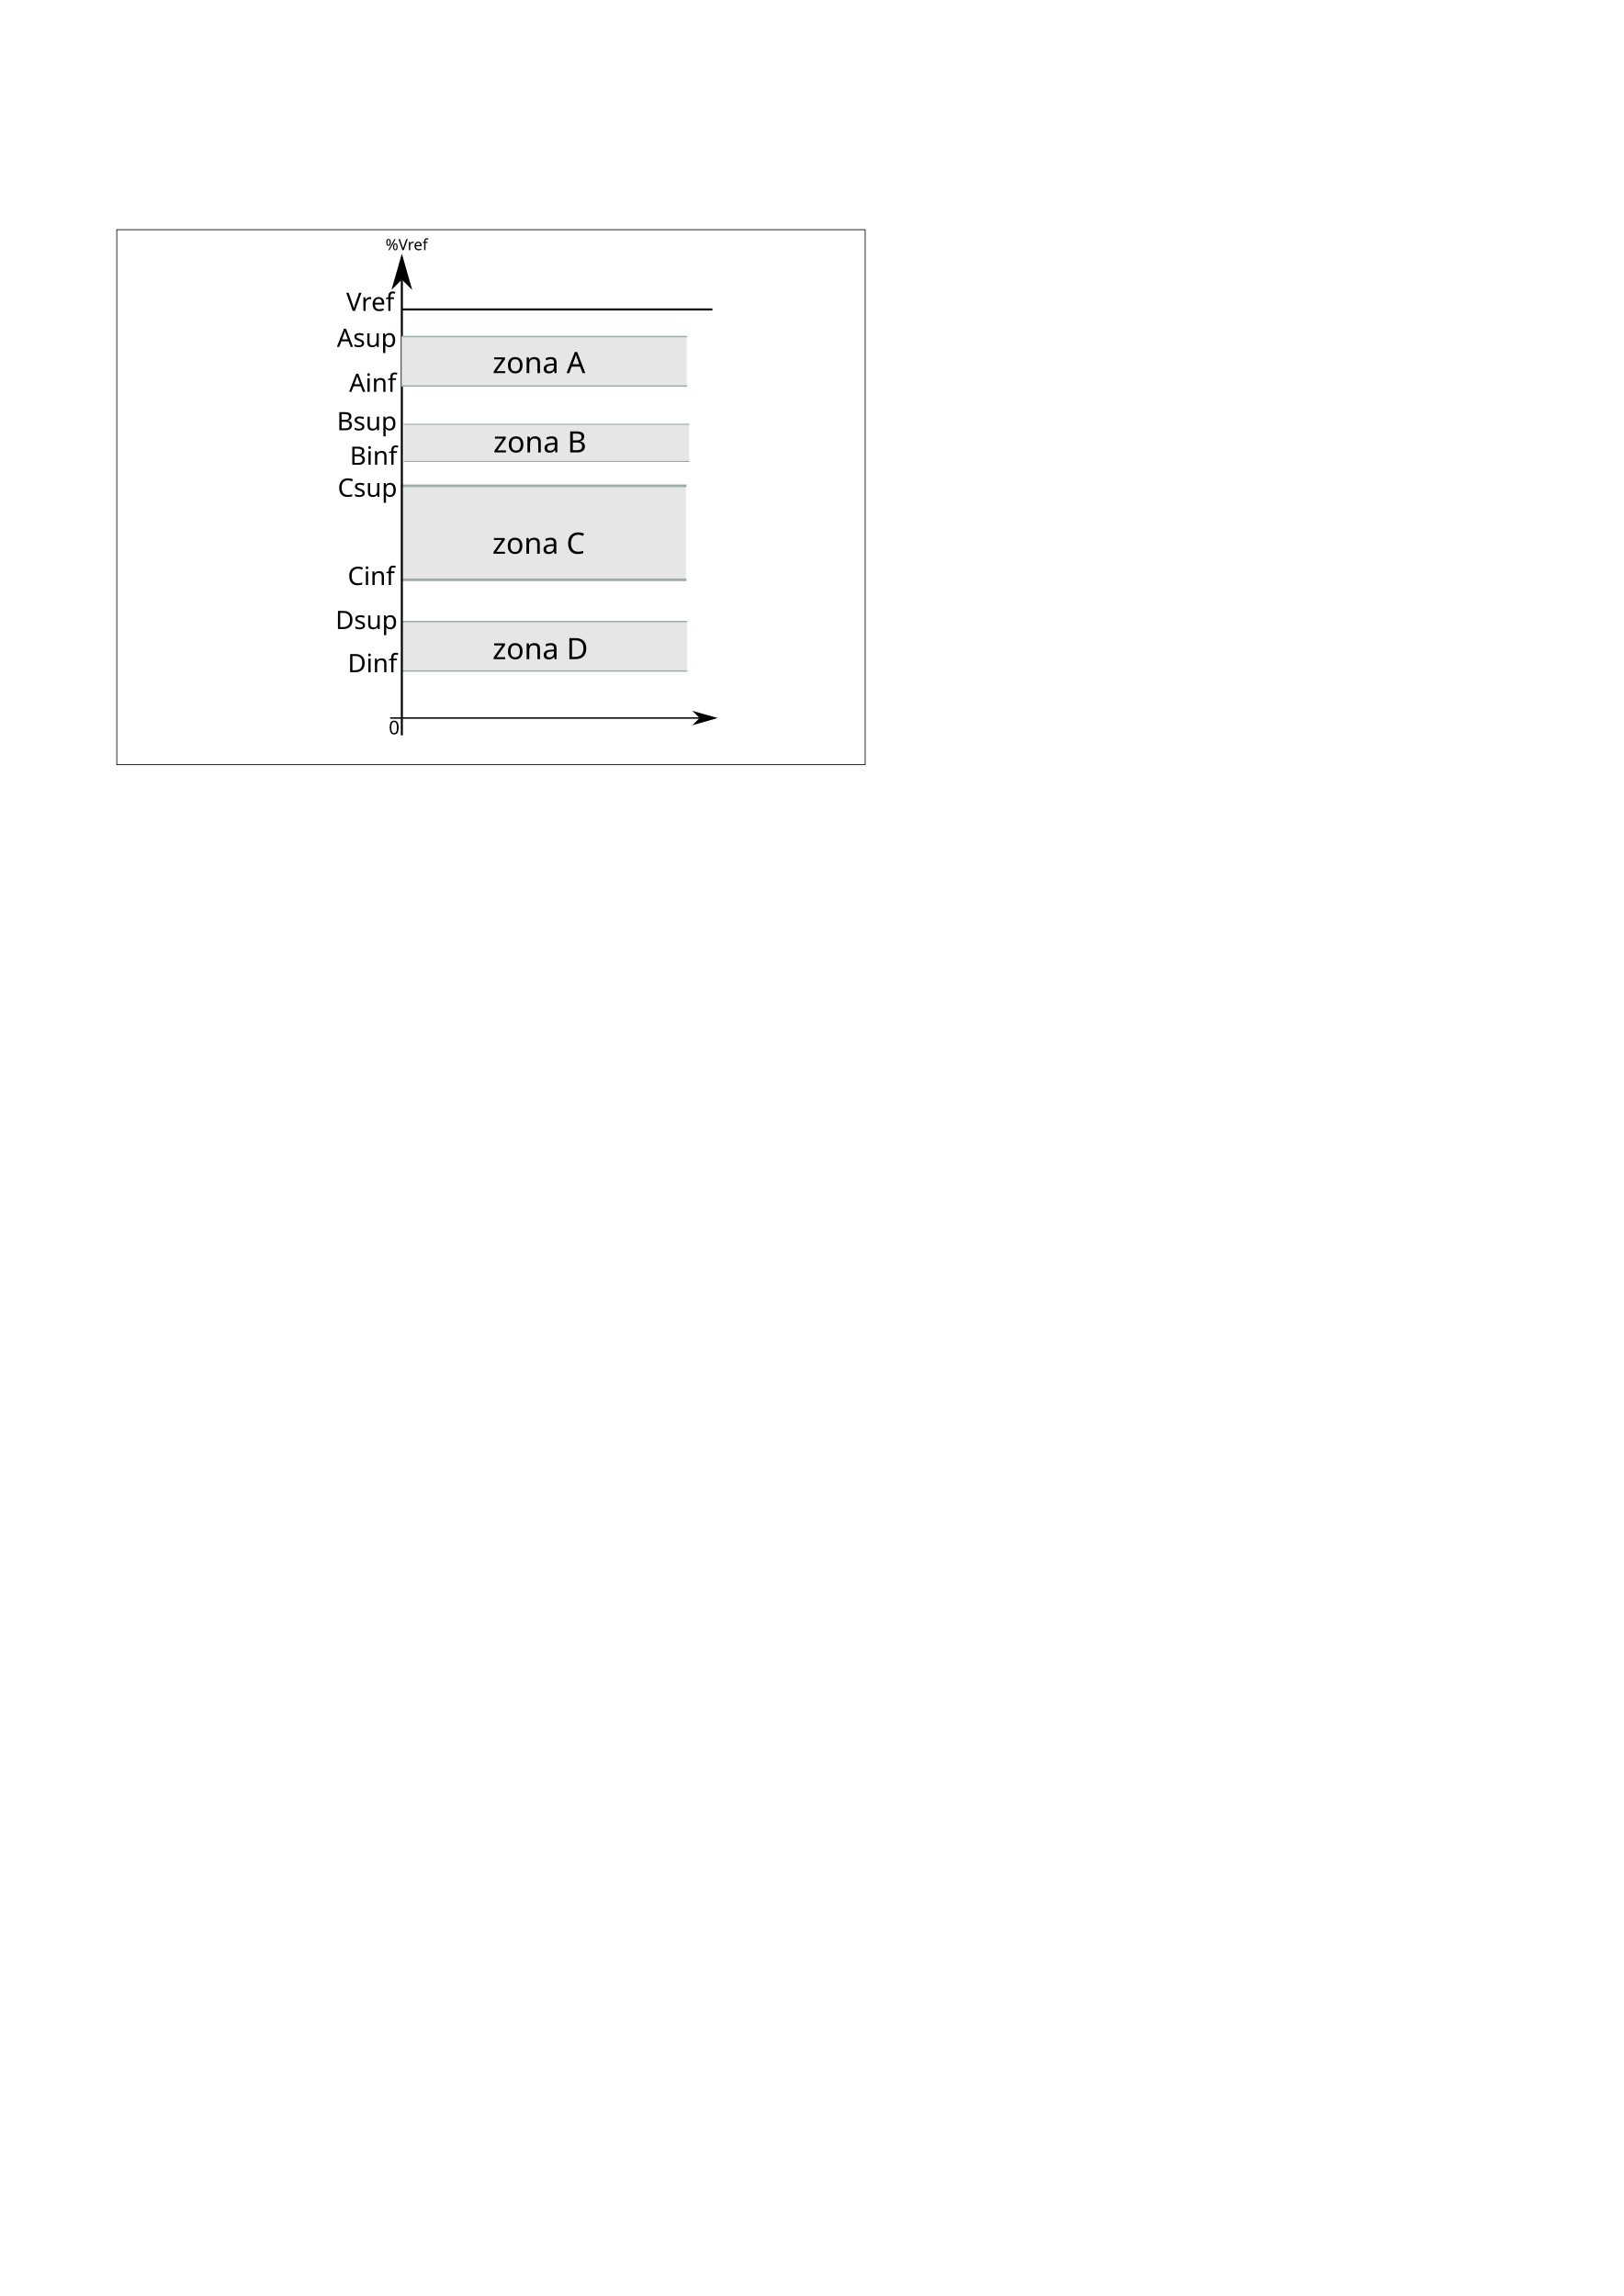
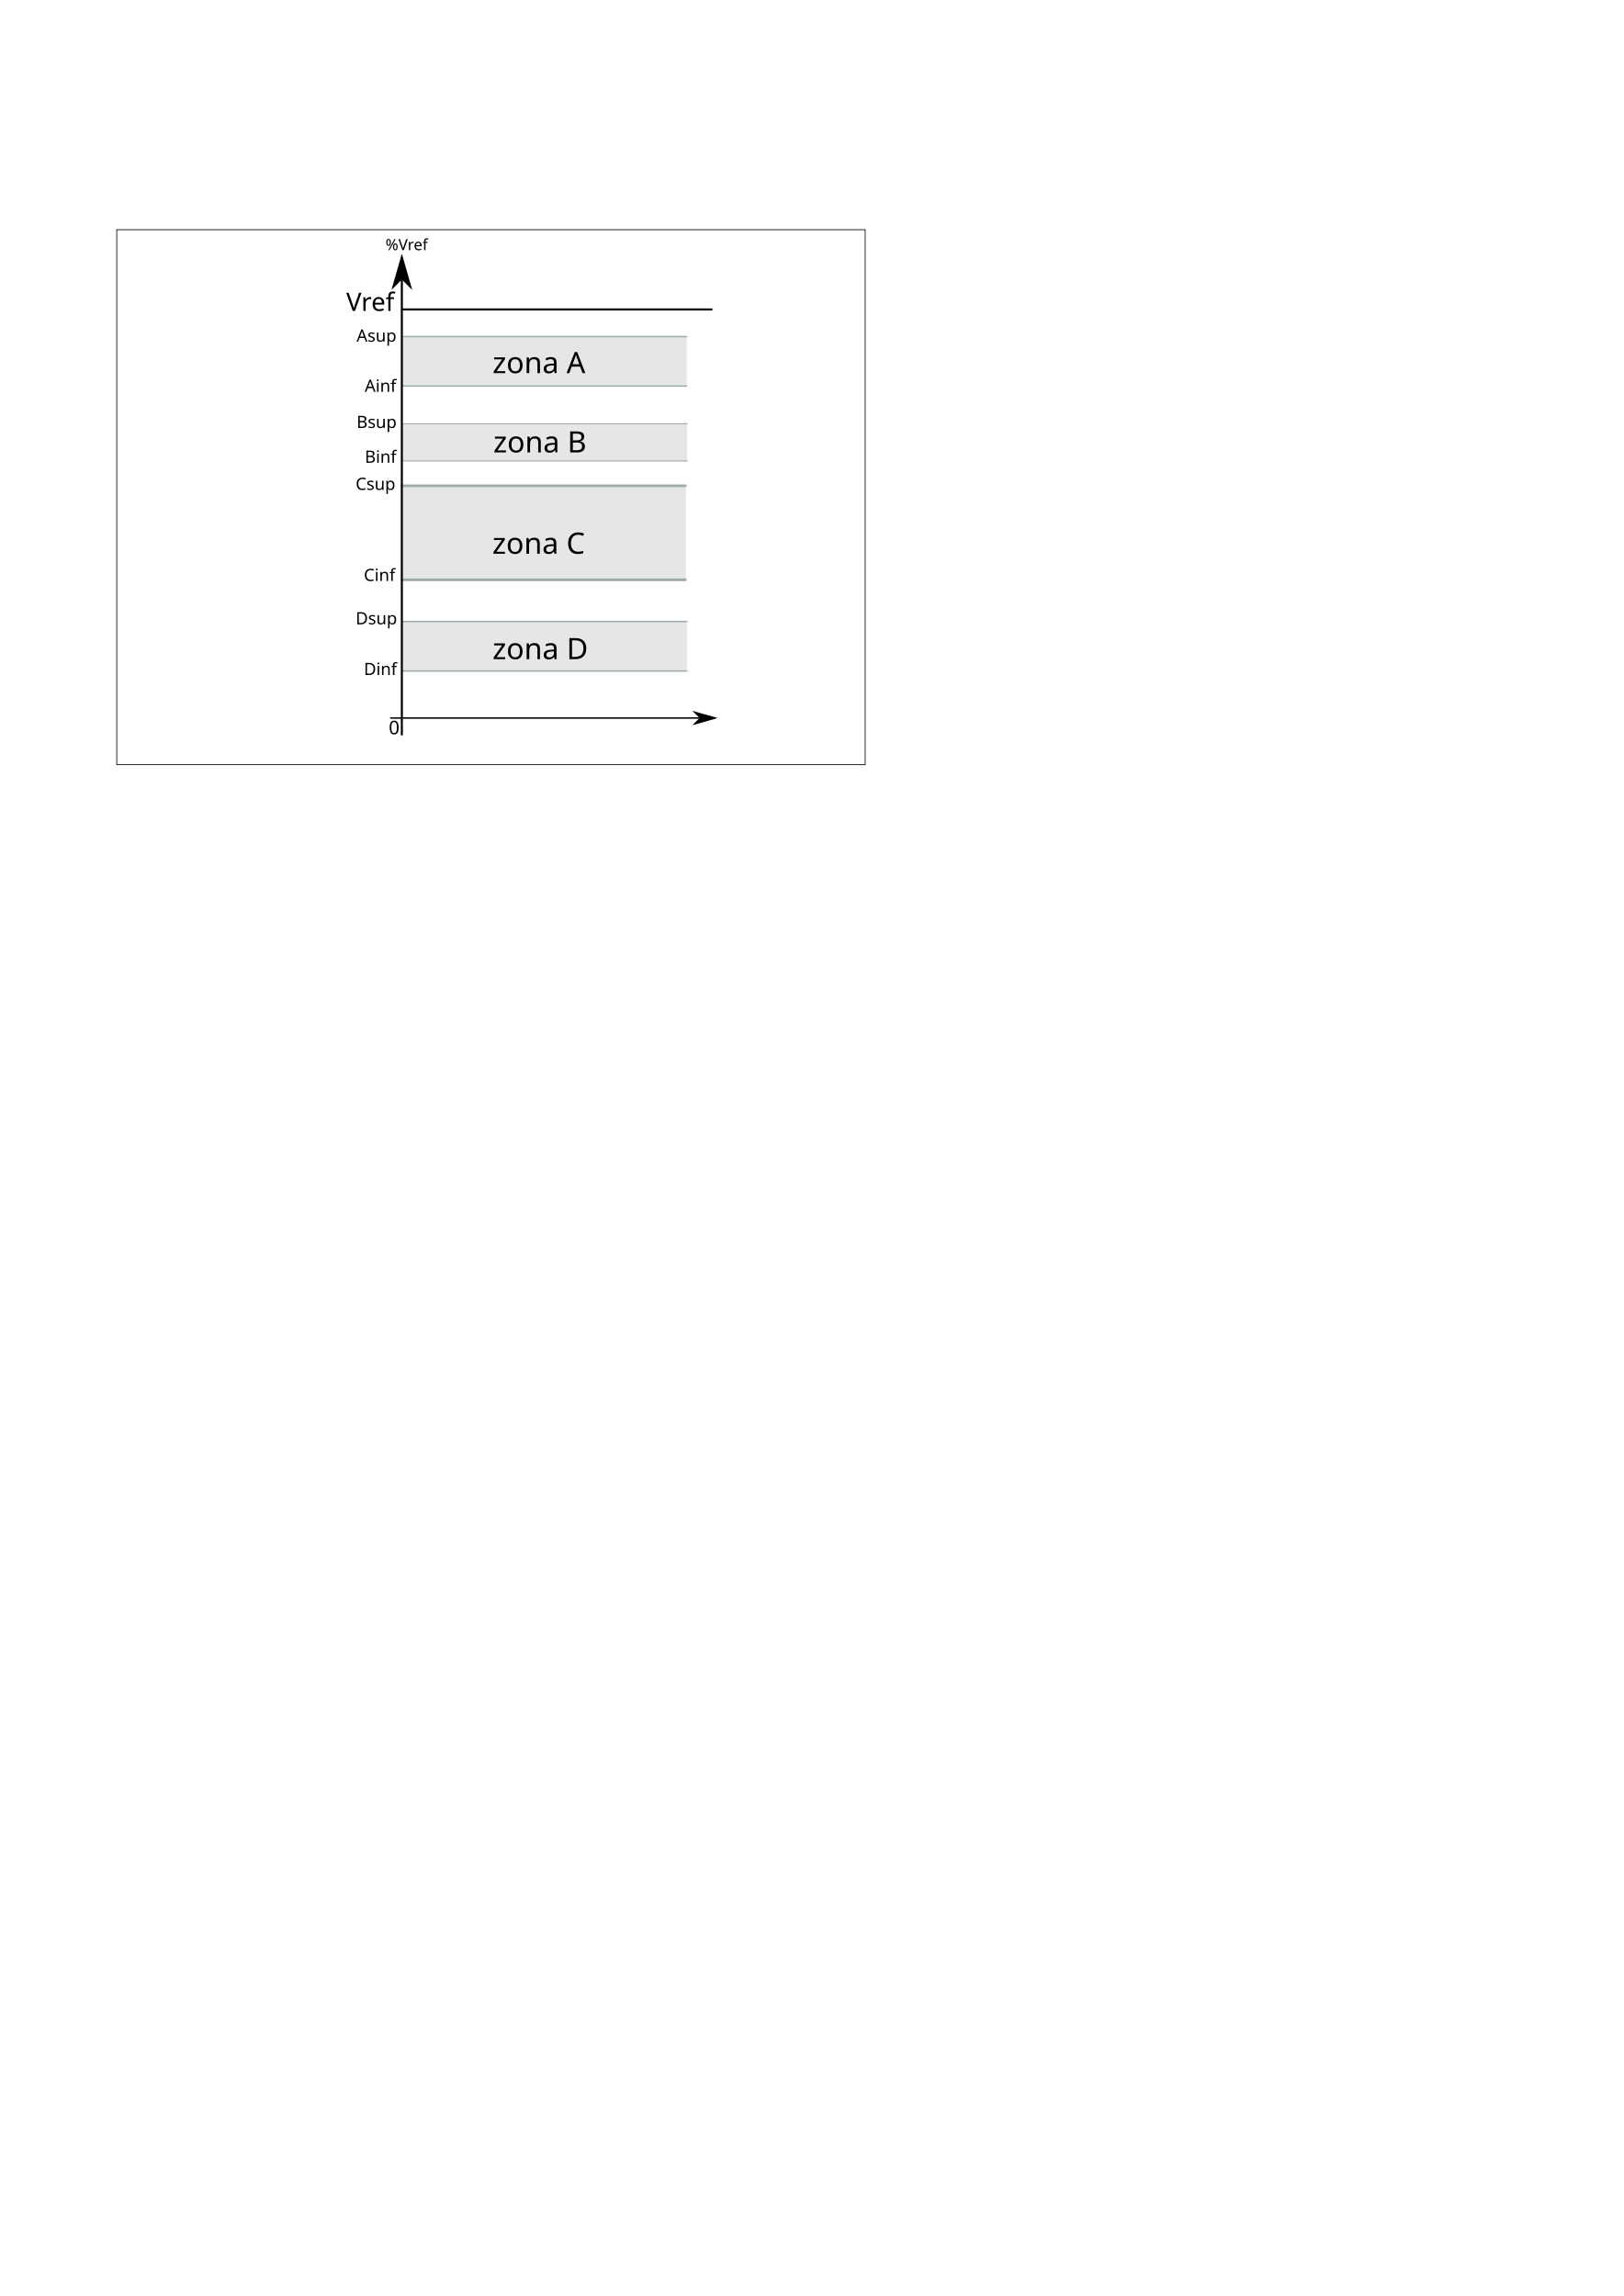
<svg xmlns="http://www.w3.org/2000/svg" width="210mm" height="297mm" id="svg2" version="1.1">
  <defs id="defs4">
    <marker orient="auto" refY="0.0" refX="0.0" id="Arrow1Lstart" style="overflow:visible">
      <path id="path3942" d="M 0.0,0.0 L 5.0,-5.0 L -12.5,0.0 L 5.0,5.0 L 0.0,0.0 z " style="fill-rule:evenodd;stroke:#000000;stroke-width:1.0pt;marker-start:none" transform="scale(0.8) translate(12.5,0)" />
    </marker>
    <marker orient="auto" refY="0.0" refX="0.0" id="Arrow1Lend" style="overflow:visible;">
      <path id="path3945" d="M 0.0,0.0 L 5.0,-5.0 L -12.5,0.0 L 5.0,5.0 L 0.0,0.0 z " style="fill-rule:evenodd;stroke:#000000;stroke-width:1.0pt;marker-start:none;" transform="scale(0.8) rotate(180) translate(12.5,0)" />
    </marker>
  </defs>
  <g id="layer1">
-     <g id="g5700" transform="matrix(1,0,0,1.900437,0,-255.422)">
-       <rect ry="0" y="259.532" x="195.943" height="24.133" width="139.397" id="rect5279-18" style="fill:#e6e6e6;fill-opacity:1;fill-rule:nonzero;stroke:none" />
-       <path id="path5121-9-9" d="m 195.862,259.379 139.704,0" style="fill:#b3b3b3;stroke:#9caba4;stroke-width:0.674px;stroke-linecap:butt;stroke-linejoin:miter;stroke-opacity:1" />
-       <path id="path5121-48-2" d="m 195.862,283.56 139.704,0" style="fill:#b3b3b3;stroke:#9caba4;stroke-width:0.674px;stroke-linecap:butt;stroke-linejoin:miter;stroke-opacity:1" />
+     <rect style="fill:none;stroke:#000000;stroke-width:0.37;stroke-linecap:round;stroke-linejoin:miter;stroke-miterlimit:4;stroke-opacity:1;stroke-dasharray:none;stroke-dashoffset:0" id="rect2985" width="365.844" height="261.559" x="57.078" y="112.297" />
+     <g id="g3825">
+       <g transform="matrix(1,0,0,1.900437,0,-255.422)" id="g5700">
+         <rect style="fill:#e6e6e6;fill-opacity:1;fill-rule:nonzero;stroke:none" id="rect5279-18" width="139.397" height="24.133" x="195.943" y="259.532" ry="0" />
+         <path style="fill:#b3b3b3;stroke:#9caba4;stroke-width:0.674px;stroke-linecap:butt;stroke-linejoin:miter;stroke-opacity:1" d="m 195.862,259.379 139.704,0" id="path5121-9-9" />
+         <path style="fill:#b3b3b3;stroke:#9caba4;stroke-width:0.674px;stroke-linecap:butt;stroke-linejoin:miter;stroke-opacity:1" d="m 195.862,283.56 139.704,0" id="path5121-48-2" />
+       </g>
+       <g id="g5695">
+         <rect style="fill:#e6e6e6;fill-opacity:1;fill-rule:nonzero;stroke:none;stroke-width:0.5;stroke-linecap:round;stroke-linejoin:miter;stroke-miterlimit:4;stroke-opacity:1;stroke-dasharray:none;stroke-dashoffset:0" id="rect5279" width="139.397" height="24.133" x="196.412" y="304.029" ry="0" />
+         <path style="fill:#b3b3b3;stroke:#9caba4;stroke-width:0.674px;stroke-linecap:butt;stroke-linejoin:miter;stroke-opacity:1" d="m 196.33,303.876 139.704,0" id="path5121-9" />
+         <path style="fill:#b3b3b3;stroke:#9caba4;stroke-width:0.674px;stroke-linecap:butt;stroke-linejoin:miter;stroke-opacity:1" d="m 196.33,328.057 139.704,0" id="path5121-48" />
+       </g>
+       <g transform="translate(-1.785714,5.357143)" id="g5710">
+         <rect style="fill:#e6e6e6;fill-opacity:1;fill-rule:nonzero;stroke:none" id="rect5279-1" width="139.397" height="24.133" x="198.086" y="159.353" ry="0" />
+         <path style="fill:#b3b3b3;stroke:#9caba4;stroke-width:0.674px;stroke-linecap:butt;stroke-linejoin:miter;stroke-opacity:1" d="m 198.005,159.2 139.704,0" id="path5121-9-6" />
+         <path style="fill:#b3b3b3;stroke:#9caba4;stroke-width:0.674px;stroke-linecap:butt;stroke-linejoin:miter;stroke-opacity:1" d="m 198.005,183.381 139.704,0" id="path5121-48-8" />
+       </g>
+       <g transform="matrix(1,0,0,0.7523368,-0.8838835,51.11643)" id="g5705">
+         <rect style="fill:#e6e6e6;fill-opacity:1;fill-rule:nonzero;stroke:none" id="rect5279-5" width="139.397" height="24.133" x="197.372" y="207.567" ry="0" />
+         <path style="fill:#b3b3b3;stroke:#9caba4;stroke-width:0.674px;stroke-linecap:butt;stroke-linejoin:miter;stroke-opacity:1" d="m 197.291,207.415 139.704,0" id="path5121-9-7" />
+         <path style="fill:#b3b3b3;stroke:#9caba4;stroke-width:0.674px;stroke-linecap:butt;stroke-linejoin:miter;stroke-opacity:1" d="m 197.291,231.595 139.704,0" id="path5121-48-6" />
+       </g>
+       <path id="path2987" d="m 196.429,125.934 0,233.571" style="fill:none;stroke:#000000;stroke-width:1px;stroke-linecap:butt;stroke-linejoin:miter;stroke-opacity:1;marker-start:url(#Arrow1Lstart)" />
+       <path id="path2989" d="m 349.462,351.044 -158.747,0" style="fill:none;stroke:#000000;stroke-width:0.697px;stroke-linecap:butt;stroke-linejoin:miter;stroke-opacity:1;marker-start:url(#Arrow1Lstart);marker-mid:url(#Arrow1Lstart)" />
+       <text id="text5194" y="330.028" x="177.843" style="font-size:8.291px;font-style:normal;font-weight:normal;line-height:125%;letter-spacing:0px;word-spacing:0px;fill:#000000;fill-opacity:1;stroke:none;font-family:Sans" xml:space="preserve">
+         <tspan y="330.028" x="177.843" id="tspan5196">Dinf</tspan>
+       </text>
+       <text id="text5194-2" y="305.225" x="173.856" style="font-size:8.291px;font-style:normal;font-weight:normal;line-height:125%;letter-spacing:0px;word-spacing:0px;fill:#000000;fill-opacity:1;stroke:none;font-family:Sans" xml:space="preserve">
+         <tspan y="305.225" x="173.856" id="tspan5196-4">Dsup</tspan>
+         <tspan id="tspan5273" y="315.589" x="173.856" />
+       </text>
+       <text id="text5194-5" y="284.055" x="177.843" style="font-size:8.291px;font-style:normal;font-weight:normal;line-height:125%;letter-spacing:0px;word-spacing:0px;fill:#000000;fill-opacity:1;stroke:none;font-family:Sans" xml:space="preserve">
+         <tspan y="284.055" x="177.843" id="tspan5196-5">Cinf</tspan>
+       </text>
+       <text id="text5194-1" y="239.503" x="173.856" style="font-size:8.291px;font-style:normal;font-weight:normal;line-height:125%;letter-spacing:0px;word-spacing:0px;fill:#000000;fill-opacity:1;stroke:none;font-family:Sans" xml:space="preserve">
+         <tspan y="239.503" x="173.856" id="tspan5196-7">Csup</tspan>
+       </text>
+       <text id="text5194-11" y="167.04" x="174.309" style="font-size:8.291px;font-style:normal;font-weight:normal;line-height:125%;letter-spacing:0px;word-spacing:0px;fill:#000000;fill-opacity:1;stroke:none;font-family:Sans" xml:space="preserve">
+         <tspan id="tspan5275" y="167.04" x="174.309">Asup</tspan>
+       </text>
+       <text id="text5194-7" y="226.226" x="178.297" style="font-size:8.291px;font-style:normal;font-weight:normal;line-height:125%;letter-spacing:0px;word-spacing:0px;fill:#000000;fill-opacity:1;stroke:none;font-family:Sans" xml:space="preserve">
+         <tspan y="226.226" x="178.297" id="tspan5196-6">Binf</tspan>
+       </text>
+       <text id="text5194-14" y="209.232" x="174.309" style="font-size:8.291px;font-style:normal;font-weight:normal;line-height:125%;letter-spacing:0px;word-spacing:0px;fill:#000000;fill-opacity:1;stroke:none;font-family:Sans" xml:space="preserve">
+         <tspan y="209.232" x="174.309" id="tspan5196-2">Bsup</tspan>
+       </text>
+       <text id="text5194-3" y="191.566" x="178.297" style="font-size:8.291px;font-style:normal;font-weight:normal;line-height:125%;letter-spacing:0px;word-spacing:0px;fill:#000000;fill-opacity:1;stroke:none;font-family:Sans" xml:space="preserve">
+         <tspan y="191.566" x="178.297" id="tspan5196-22">Ainf</tspan>
+       </text>
+       <path id="path5715" d="m 196.429,151.291 151.786,0" style="fill:none;stroke:#000000;stroke-width:1px;stroke-linecap:butt;stroke-linejoin:miter;stroke-opacity:1" />
+       <text id="text5194-11-7" y="152" x="169.259" style="font-size:12.412px;font-style:normal;font-weight:normal;line-height:125%;letter-spacing:0px;word-spacing:0px;fill:#000000;fill-opacity:1;stroke:none;font-family:Sans" xml:space="preserve">
+         <tspan id="tspan5275-9" y="152" x="169.259">Vref</tspan>
+       </text>
+       <text id="text5738" y="322.258" x="240.734" style="font-size:14.401px;font-style:normal;font-weight:normal;line-height:125%;letter-spacing:0px;word-spacing:0px;fill:#000000;fill-opacity:1;stroke:none;font-family:Sans" xml:space="preserve">
+         <tspan y="322.258" x="240.734" id="tspan5740">zona D</tspan>
+       </text>
+       <text id="text5738-5" y="270.734" x="240.636" style="font-size:14.401px;font-style:normal;font-weight:normal;line-height:125%;letter-spacing:0px;word-spacing:0px;fill:#000000;fill-opacity:1;stroke:none;font-family:Sans" xml:space="preserve">
+         <tspan id="tspan5781" y="270.734" x="240.636">zona C</tspan>
+       </text>
+       <text id="text5738-3" y="221.184" x="241.131" style="font-size:14.401px;font-style:normal;font-weight:normal;line-height:125%;letter-spacing:0px;word-spacing:0px;fill:#000000;fill-opacity:1;stroke:none;font-family:Sans" xml:space="preserve">
+         <tspan y="221.184" x="241.131" id="tspan5740-1">zona B</tspan>
+       </text>
+       <text id="text5738-2" y="182.432" x="240.738" style="font-size:14.401px;font-style:normal;font-weight:normal;line-height:125%;letter-spacing:0px;word-spacing:0px;fill:#000000;fill-opacity:1;stroke:none;font-family:Sans" xml:space="preserve">
+         <tspan y="182.432" x="240.738" id="tspan5740-3">zona A</tspan>
+       </text>
+       <text id="text5785" y="122.308" x="188.436" style="font-size:7.595px;font-style:normal;font-weight:normal;line-height:125%;letter-spacing:0px;word-spacing:0px;fill:#000000;fill-opacity:1;stroke:none;font-family:Sans" xml:space="preserve">
+         <tspan y="122.308" x="188.436" id="tspan5787">%Vref</tspan>
+       </text>
+       <text id="text5789" y="358.993" x="190.04" style="font-size:9.222px;font-style:normal;font-weight:normal;line-height:125%;letter-spacing:0px;word-spacing:0px;fill:#000000;fill-opacity:1;stroke:none;font-family:Sans" xml:space="preserve">
+         <tspan y="358.993" x="190.04" id="tspan5791">0</tspan>
+       </text>
    </g>
-     <rect style="fill:none;stroke:#000000;stroke-width:0.37;stroke-linecap:round;stroke-linejoin:miter;stroke-miterlimit:4;stroke-opacity:1;stroke-dasharray:none;stroke-dashoffset:0" id="rect2985" width="365.844" height="261.559" x="57.078" y="112.297" />
-     <g id="g5695">
-       <rect ry="0" y="304.029" x="196.412" height="24.133" width="139.397" id="rect5279" style="fill:#e6e6e6;fill-opacity:1;fill-rule:nonzero;stroke:none;stroke-width:0.5;stroke-linecap:round;stroke-linejoin:miter;stroke-miterlimit:4;stroke-opacity:1;stroke-dasharray:none;stroke-dashoffset:0" />
-       <path id="path5121-9" d="m 196.33,303.876 139.704,0" style="fill:#b3b3b3;stroke:#9caba4;stroke-width:0.674px;stroke-linecap:butt;stroke-linejoin:miter;stroke-opacity:1" />
-       <path id="path5121-48" d="m 196.33,328.057 139.704,0" style="fill:#b3b3b3;stroke:#9caba4;stroke-width:0.674px;stroke-linecap:butt;stroke-linejoin:miter;stroke-opacity:1" />
-     </g>
-     <path style="fill:none;stroke:#000000;stroke-width:1px;stroke-linecap:butt;stroke-linejoin:miter;stroke-opacity:1;marker-start:url(#Arrow1Lstart)" d="m 196.429,125.934 0,233.571" id="path2987" />
-     <path style="fill:none;stroke:#000000;stroke-width:0.697px;stroke-linecap:butt;stroke-linejoin:miter;stroke-opacity:1;marker-start:url(#Arrow1Lstart);marker-mid:url(#Arrow1Lstart)" d="m 349.462,351.044 -158.747,0" id="path2989" />
-     <text xml:space="preserve" style="font-size:12.412px;font-style:normal;font-weight:normal;line-height:125%;letter-spacing:0px;word-spacing:0px;fill:#000000;fill-opacity:1;stroke:none;font-family:Sans" x="169.962" y="328.639" id="text5194">
-       <tspan id="tspan5196" x="169.962" y="328.639">Dinf</tspan>
-     </text>
-     <text xml:space="preserve" style="font-size:12.412px;font-style:normal;font-weight:normal;line-height:125%;letter-spacing:0px;word-spacing:0px;fill:#000000;fill-opacity:1;stroke:none;font-family:Sans" x="163.992" y="307.546" id="text5194-2">
-       <tspan id="tspan5196-4" x="163.992" y="307.546">Dsup</tspan>
-       <tspan x="163.992" y="323.061" id="tspan5273" />
-     </text>
-     <text xml:space="preserve" style="font-size:12.412px;font-style:normal;font-weight:normal;line-height:125%;letter-spacing:0px;word-spacing:0px;fill:#000000;fill-opacity:1;stroke:none;font-family:Sans" x="169.962" y="286.011" id="text5194-5">
-       <tspan id="tspan5196-5" x="169.962" y="286.011">Cinf</tspan>
-     </text>
-     <text xml:space="preserve" style="font-size:12.412px;font-style:normal;font-weight:normal;line-height:125%;letter-spacing:0px;word-spacing:0px;fill:#000000;fill-opacity:1;stroke:none;font-family:Sans" x="165.064" y="242.839" id="text5194-1">
-       <tspan id="tspan5196-7" x="165.064" y="242.839">Csup</tspan>
-     </text>
-     <text xml:space="preserve" style="font-size:12.412px;font-style:normal;font-weight:normal;line-height:125%;letter-spacing:0px;word-spacing:0px;fill:#000000;fill-opacity:1;stroke:none;font-family:Sans" x="164.671" y="169.611" id="text5194-11">
-       <tspan x="164.671" y="169.611" id="tspan5275">Asup</tspan>
-     </text>
-     <text xml:space="preserve" style="font-size:12.412px;font-style:normal;font-weight:normal;line-height:125%;letter-spacing:0px;word-spacing:0px;fill:#000000;fill-opacity:1;stroke:none;font-family:Sans" x="170.998" y="227.24" id="text5194-7">
-       <tspan id="tspan5196-6" x="170.998" y="227.24">Binf</tspan>
-     </text>
-     <text xml:space="preserve" style="font-size:12.412px;font-style:normal;font-weight:normal;line-height:125%;letter-spacing:0px;word-spacing:0px;fill:#000000;fill-opacity:1;stroke:none;font-family:Sans" x="164.671" y="210.353" id="text5194-14">
-       <tspan id="tspan5196-2" x="164.671" y="210.353">Bsup</tspan>
-     </text>
-     <text xml:space="preserve" style="font-size:12.412px;font-style:normal;font-weight:normal;line-height:125%;letter-spacing:0px;word-spacing:0px;fill:#000000;fill-opacity:1;stroke:none;font-family:Sans" x="170.641" y="191.584" id="text5194-3">
-       <tspan id="tspan5196-22" x="170.641" y="191.584">Ainf</tspan>
-     </text>
-     <g id="g5710" transform="translate(-1.785714,5.357143)">
-       <rect ry="0" y="159.353" x="198.086" height="24.133" width="139.397" id="rect5279-1" style="fill:#e6e6e6;fill-opacity:1;fill-rule:nonzero;stroke:none" />
-       <path id="path5121-9-6" d="m 198.005,159.2 139.704,0" style="fill:#b3b3b3;stroke:#9caba4;stroke-width:0.674px;stroke-linecap:butt;stroke-linejoin:miter;stroke-opacity:1" />
-       <path id="path5121-48-8" d="m 198.005,183.381 139.704,0" style="fill:#b3b3b3;stroke:#9caba4;stroke-width:0.674px;stroke-linecap:butt;stroke-linejoin:miter;stroke-opacity:1" />
-     </g>
-     <g id="g5705" transform="matrix(1,0,0,0.7523368,0,51.36897)">
-       <rect ry="0" y="207.567" x="197.372" height="24.133" width="139.397" id="rect5279-5" style="fill:#e6e6e6;fill-opacity:1;fill-rule:nonzero;stroke:none" />
-       <path id="path5121-9-7" d="m 197.291,207.415 139.704,0" style="fill:#b3b3b3;stroke:#9caba4;stroke-width:0.674px;stroke-linecap:butt;stroke-linejoin:miter;stroke-opacity:1" />
-       <path id="path5121-48-6" d="m 197.291,231.595 139.704,0" style="fill:#b3b3b3;stroke:#9caba4;stroke-width:0.674px;stroke-linecap:butt;stroke-linejoin:miter;stroke-opacity:1" />
-     </g>
-     <path style="fill:none;stroke:#000000;stroke-width:1px;stroke-linecap:butt;stroke-linejoin:miter;stroke-opacity:1" d="m 196.429,151.291 151.786,0" id="path5715" />
-     <text xml:space="preserve" style="font-size:12.412px;font-style:normal;font-weight:normal;line-height:125%;letter-spacing:0px;word-spacing:0px;fill:#000000;fill-opacity:1;stroke:none;font-family:Sans" x="169.259" y="152" id="text5194-11-7">
-       <tspan x="169.259" y="152" id="tspan5275-9">Vref</tspan>
-     </text>
-     <text xml:space="preserve" style="font-size:14.401px;font-style:normal;font-weight:normal;line-height:125%;letter-spacing:0px;word-spacing:0px;fill:#000000;fill-opacity:1;stroke:none;font-family:Sans" x="240.734" y="322.258" id="text5738">
-       <tspan id="tspan5740" x="240.734" y="322.258">zona D</tspan>
-     </text>
-     <text xml:space="preserve" style="font-size:14.401px;font-style:normal;font-weight:normal;line-height:125%;letter-spacing:0px;word-spacing:0px;fill:#000000;fill-opacity:1;stroke:none;font-family:Sans" x="240.636" y="270.734" id="text5738-5">
-       <tspan x="240.636" y="270.734" id="tspan5781">zona C</tspan>
-     </text>
-     <text xml:space="preserve" style="font-size:14.401px;font-style:normal;font-weight:normal;line-height:125%;letter-spacing:0px;word-spacing:0px;fill:#000000;fill-opacity:1;stroke:none;font-family:Sans" x="241.131" y="221.184" id="text5738-3">
-       <tspan id="tspan5740-1" x="241.131" y="221.184">zona B</tspan>
-     </text>
-     <text xml:space="preserve" style="font-size:14.401px;font-style:normal;font-weight:normal;line-height:125%;letter-spacing:0px;word-spacing:0px;fill:#000000;fill-opacity:1;stroke:none;font-family:Sans" x="240.738" y="182.432" id="text5738-2">
-       <tspan id="tspan5740-3" x="240.738" y="182.432">zona A</tspan>
-     </text>
-     <text xml:space="preserve" style="font-size:7.595px;font-style:normal;font-weight:normal;line-height:125%;letter-spacing:0px;word-spacing:0px;fill:#000000;fill-opacity:1;stroke:none;font-family:Sans" x="188.436" y="122.308" id="text5785">
-       <tspan id="tspan5787" x="188.436" y="122.308">%Vref</tspan>
-     </text>
-     <text xml:space="preserve" style="font-size:9.222px;font-style:normal;font-weight:normal;line-height:125%;letter-spacing:0px;word-spacing:0px;fill:#000000;fill-opacity:1;stroke:none;font-family:Sans" x="190.04" y="358.993" id="text5789">
-       <tspan id="tspan5791" x="190.04" y="358.993">0</tspan>
-     </text>
  </g>
</svg>
